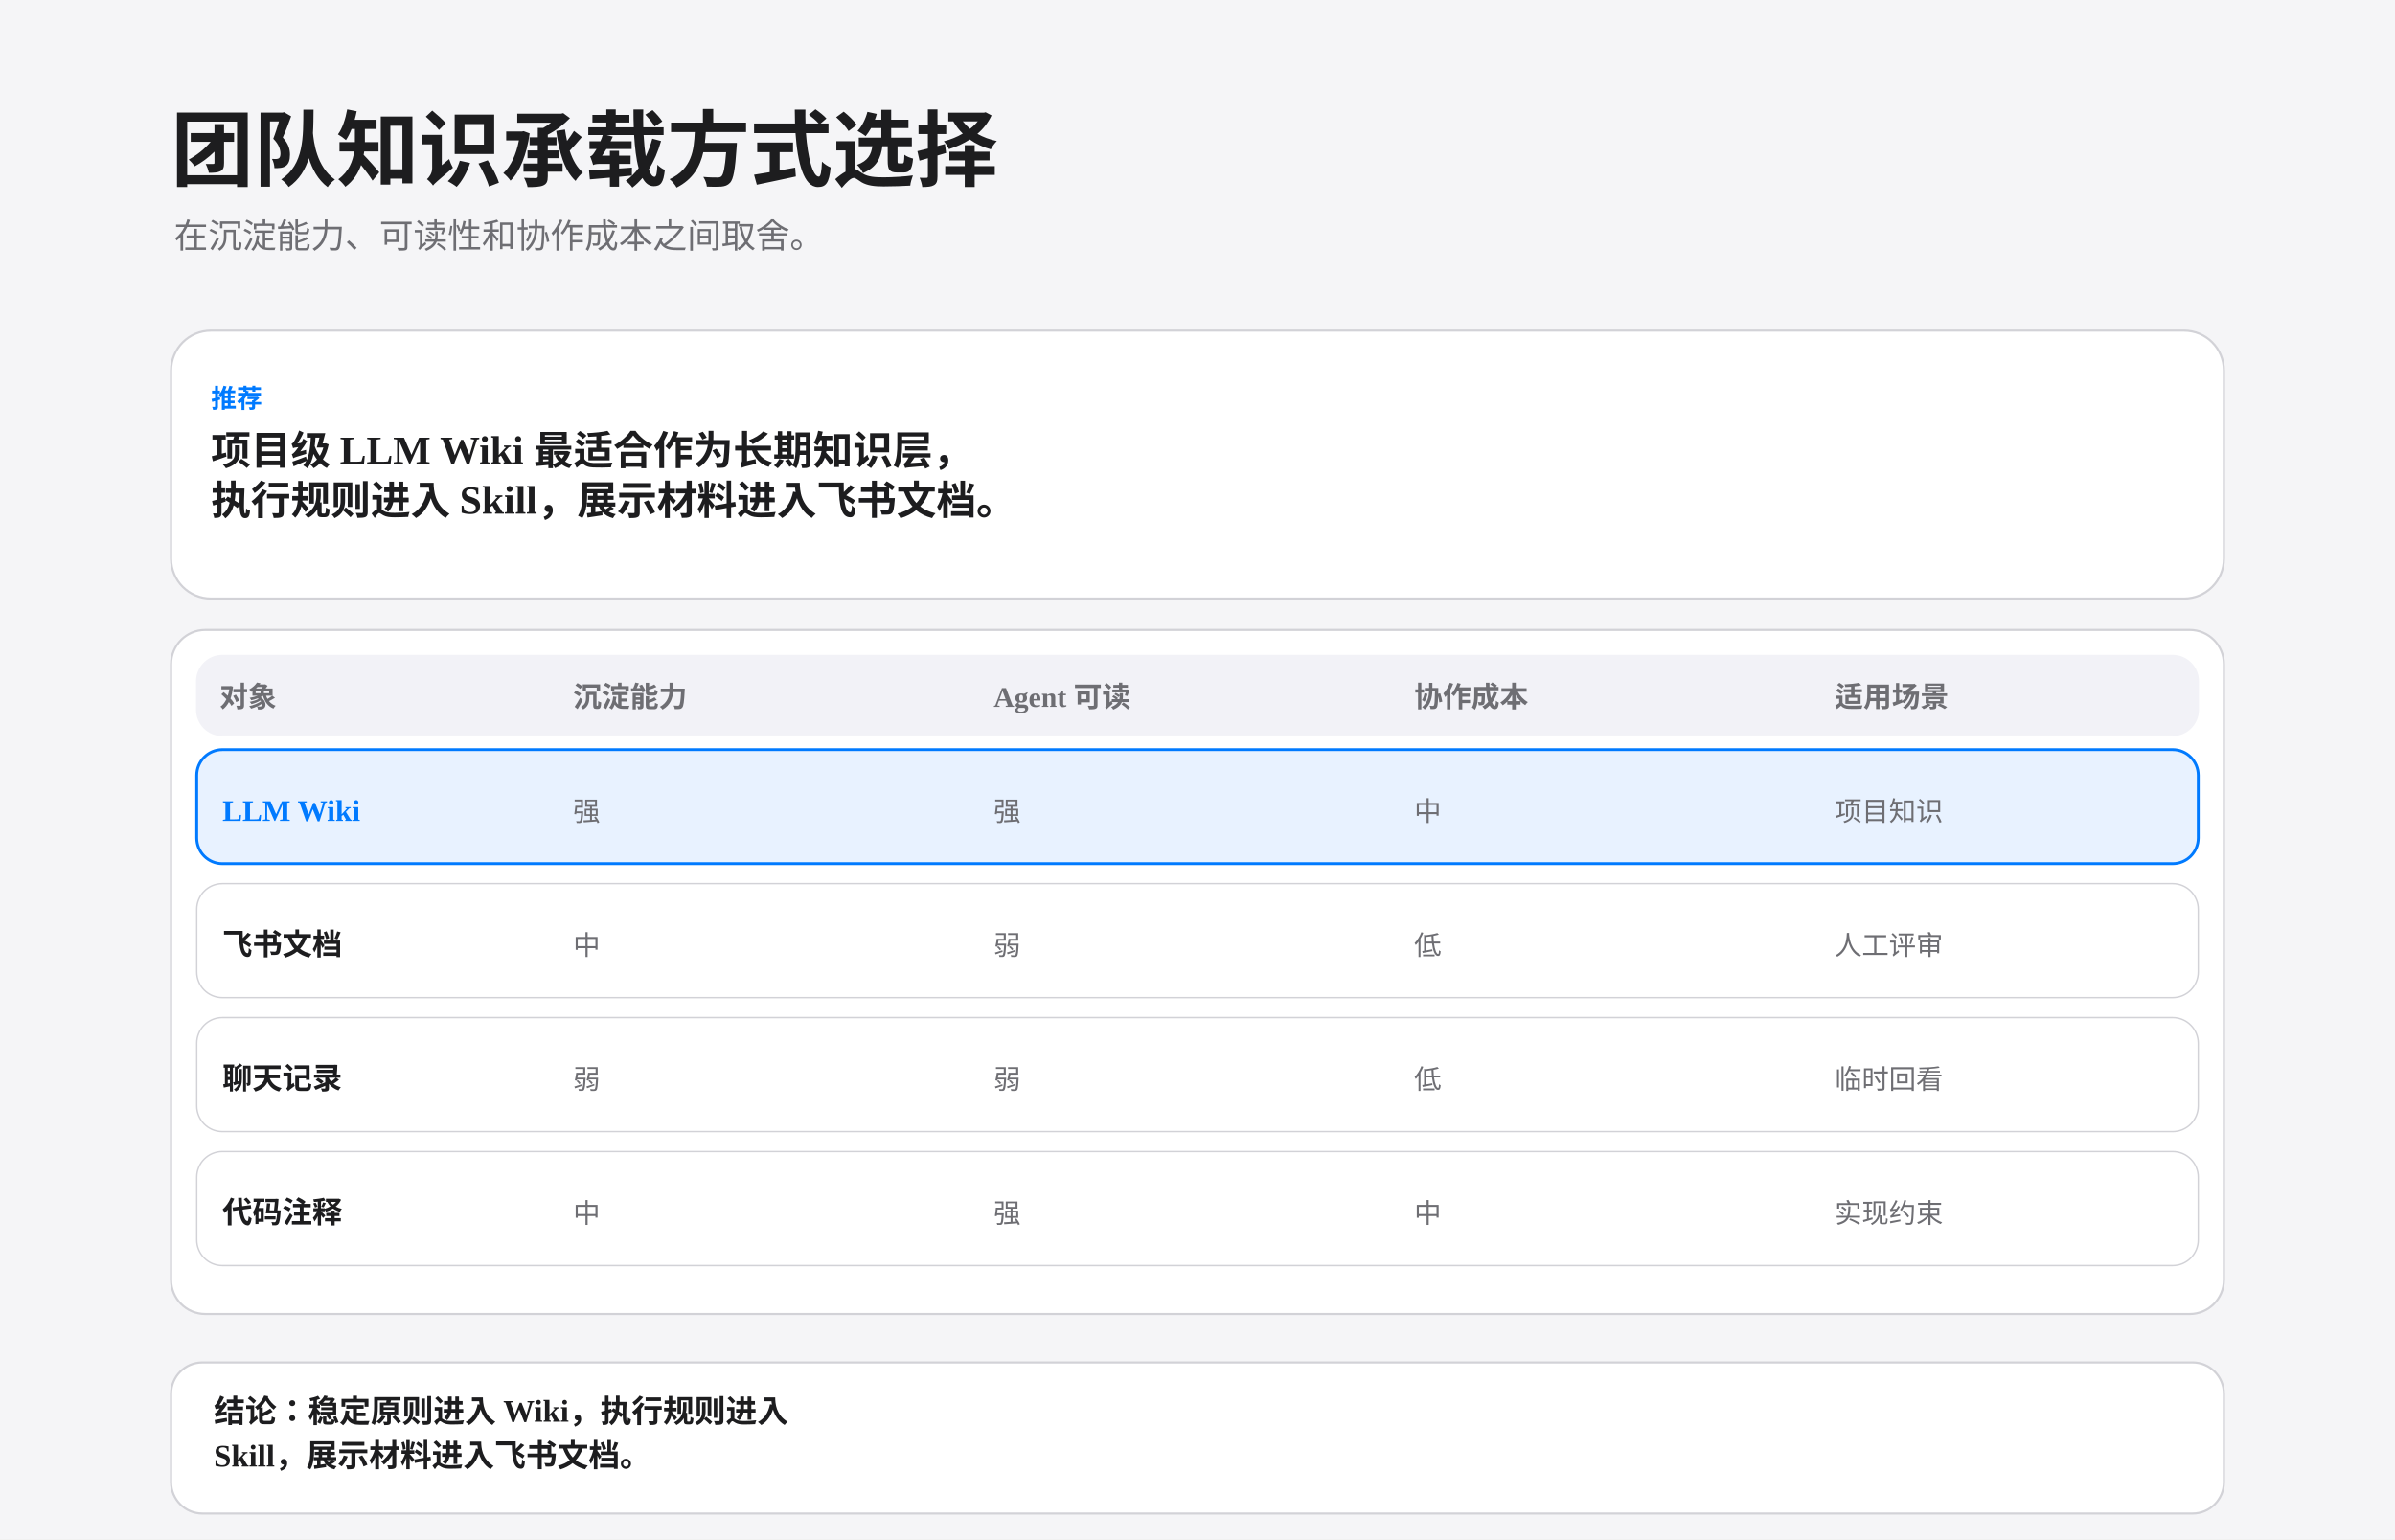
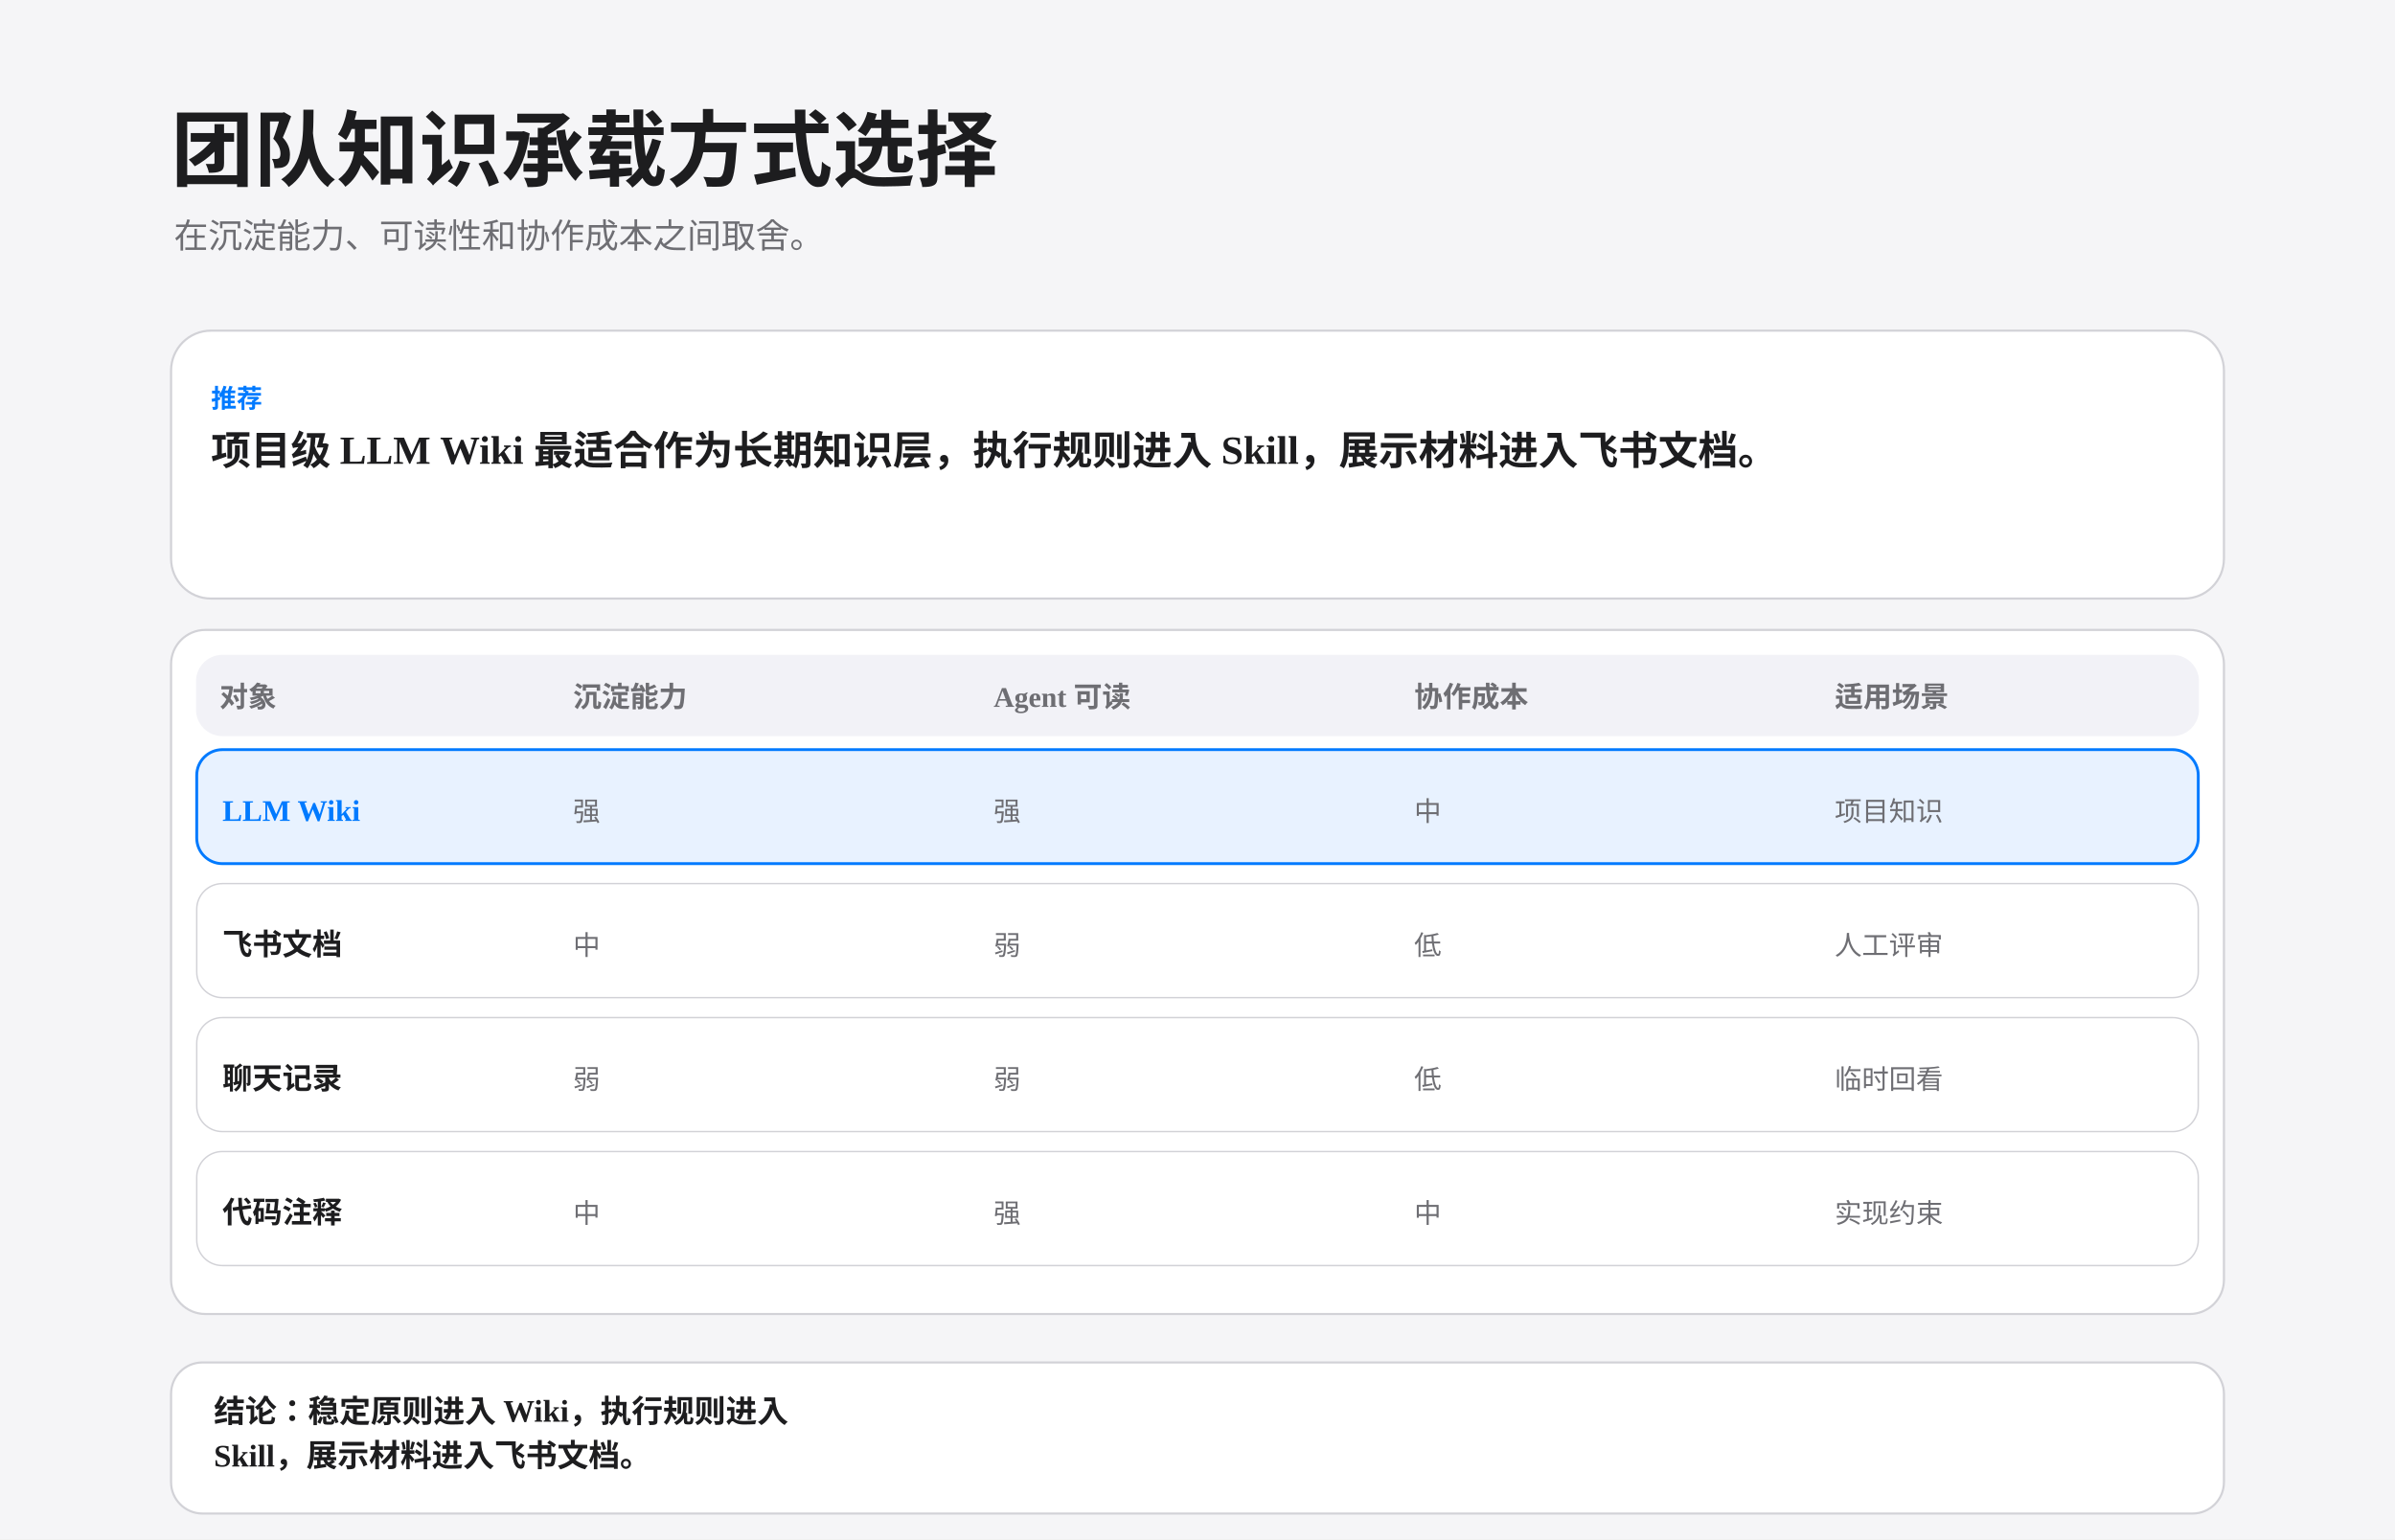
<svg xmlns="http://www.w3.org/2000/svg" width="1680" height="1080" viewBox="0 0 1680 1080">
  <defs>
    <marker id="arrow" markerWidth="12" markerHeight="12" refX="9" refY="4" orient="auto" markerUnits="strokeWidth">
      <path d="M0 0 L10 4 L0 8 z" fill="#007AFF" />
    </marker>
  </defs>
  <rect x="0" y="0" width="1680" height="1080" fill="#F5F5F7" />
  <text x="120" y="126" font-size="58" fill="#1D1D1F" font-weight="700">
    <tspan x="120" dy="0">团队知识承载方式选择</tspan>
  </text>
  <text x="122" y="174" font-size="24" fill="#6E6E73" font-weight="400">
    <tspan x="122" dy="0">在沉淀能力、可读性和协作成本之间取舍。</tspan>
  </text>
  <rect x="120" y="232" width="1440" height="188" rx="28" fill="#FFFFFF" stroke="#D2D2D7" stroke-width="1.5" />
  <text x="148" y="286" font-size="18" fill="#007AFF" font-weight="700">
    <tspan x="148" dy="0">推荐</tspan>
  </text>
  <text x="148" y="326" font-size="28" fill="#1D1D1F" font-weight="700">
-     <tspan x="148" dy="0">项目级 LLM Wiki 最适合作为长期知识层，</tspan>
-     <tspan x="148" dy="35">执行规则进入 Skill，展示材料进入飞书文档。</tspan>
+     <tspan x="148" dy="0">项目级 LLM Wiki 最适合作为长期知识层，执行规则进入 Skill，展示材料进入飞书文档。</tspan>
  </text>
  <rect x="120" y="442" width="1440" height="480" rx="24" fill="#FFFFFF" stroke="#D2D2D7" stroke-width="1.5" />
  <rect x="138" y="460" width="1404" height="56" rx="18" fill="#F2F2F7" stroke="#F2F2F7" stroke-width="1" />
  <text x="154" y="496" font-size="20" fill="#6E6E73" font-weight="700">
    <tspan x="154" dy="0">对象</tspan>
  </text>
  <text x="402" y="496" font-size="20" fill="#6E6E73" font-weight="700">
    <tspan x="402" dy="0">沉淀能力</tspan>
  </text>
  <text x="697" y="496" font-size="20" fill="#6E6E73" font-weight="700">
    <tspan x="697" dy="0">Agent 可读</tspan>
  </text>
  <text x="992" y="496" font-size="20" fill="#6E6E73" font-weight="700">
    <tspan x="992" dy="0">协作成本</tspan>
  </text>
  <text x="1287" y="496" font-size="20" fill="#6E6E73" font-weight="700">
    <tspan x="1287" dy="0">适用场景</tspan>
  </text>
  <rect x="138" y="526" width="1404" height="80" rx="18" fill="#E8F2FF" stroke="#007AFF" stroke-width="2" />
  <text x="156" y="576" font-size="21" fill="#007AFF" font-weight="700">
    <tspan x="156" dy="0">LLM Wiki</tspan>
  </text>
  <text x="402" y="576" font-size="19" fill="#6E6E73" font-weight="400">
    <tspan x="402" dy="0">强</tspan>
  </text>
  <text x="697" y="576" font-size="19" fill="#6E6E73" font-weight="400">
    <tspan x="697" dy="0">强</tspan>
  </text>
  <text x="992" y="576" font-size="19" fill="#6E6E73" font-weight="400">
    <tspan x="992" dy="0">中</tspan>
  </text>
  <text x="1287" y="576" font-size="19" fill="#6E6E73" font-weight="400">
    <tspan x="1287" dy="0">项目知识</tspan>
  </text>
  <rect x="138" y="620" width="1404" height="80" rx="18" fill="#FFFFFF" stroke="#D2D2D7" stroke-width="1" />
  <text x="156" y="670" font-size="21" fill="#1D1D1F" font-weight="700">
    <tspan x="156" dy="0">飞书文档</tspan>
  </text>
  <text x="402" y="670" font-size="19" fill="#6E6E73" font-weight="400">
    <tspan x="402" dy="0">中</tspan>
  </text>
  <text x="697" y="670" font-size="19" fill="#6E6E73" font-weight="400">
    <tspan x="697" dy="0">弱</tspan>
  </text>
  <text x="992" y="670" font-size="19" fill="#6E6E73" font-weight="400">
    <tspan x="992" dy="0">低</tspan>
  </text>
  <text x="1287" y="670" font-size="19" fill="#6E6E73" font-weight="400">
    <tspan x="1287" dy="0">人工评审</tspan>
  </text>
  <rect x="138" y="714" width="1404" height="80" rx="18" fill="#FFFFFF" stroke="#D2D2D7" stroke-width="1" />
  <text x="156" y="764" font-size="21" fill="#1D1D1F" font-weight="700">
    <tspan x="156" dy="0">聊天记录</tspan>
  </text>
  <text x="402" y="764" font-size="19" fill="#6E6E73" font-weight="400">
    <tspan x="402" dy="0">弱</tspan>
  </text>
  <text x="697" y="764" font-size="19" fill="#6E6E73" font-weight="400">
    <tspan x="697" dy="0">弱</tspan>
  </text>
  <text x="992" y="764" font-size="19" fill="#6E6E73" font-weight="400">
    <tspan x="992" dy="0">低</tspan>
  </text>
  <text x="1287" y="764" font-size="19" fill="#6E6E73" font-weight="400">
    <tspan x="1287" dy="0">临时回看</tspan>
  </text>
  <rect x="138" y="808" width="1404" height="80" rx="18" fill="#FFFFFF" stroke="#D2D2D7" stroke-width="1" />
  <text x="156" y="858" font-size="21" fill="#1D1D1F" font-weight="700">
    <tspan x="156" dy="0">代码注释</tspan>
  </text>
  <text x="402" y="858" font-size="19" fill="#6E6E73" font-weight="400">
    <tspan x="402" dy="0">中</tspan>
  </text>
  <text x="697" y="858" font-size="19" fill="#6E6E73" font-weight="400">
    <tspan x="697" dy="0">强</tspan>
  </text>
  <text x="992" y="858" font-size="19" fill="#6E6E73" font-weight="400">
    <tspan x="992" dy="0">中</tspan>
  </text>
  <text x="1287" y="858" font-size="19" fill="#6E6E73" font-weight="400">
    <tspan x="1287" dy="0">实现约束</tspan>
  </text>
  <rect x="120" y="956" width="1440" height="106" rx="22" fill="#FFFFFF" stroke="#D2D2D7" stroke-width="1.5" />
  <text x="150" y="998" font-size="22" fill="#1D1D1F" font-weight="700">
    <tspan x="150" dy="0">结论：稳定原则进入 Wiki，执行规则进入</tspan>
    <tspan x="150" dy="31">Skill，展示材料进入飞书文档。</tspan>
  </text>
</svg>
